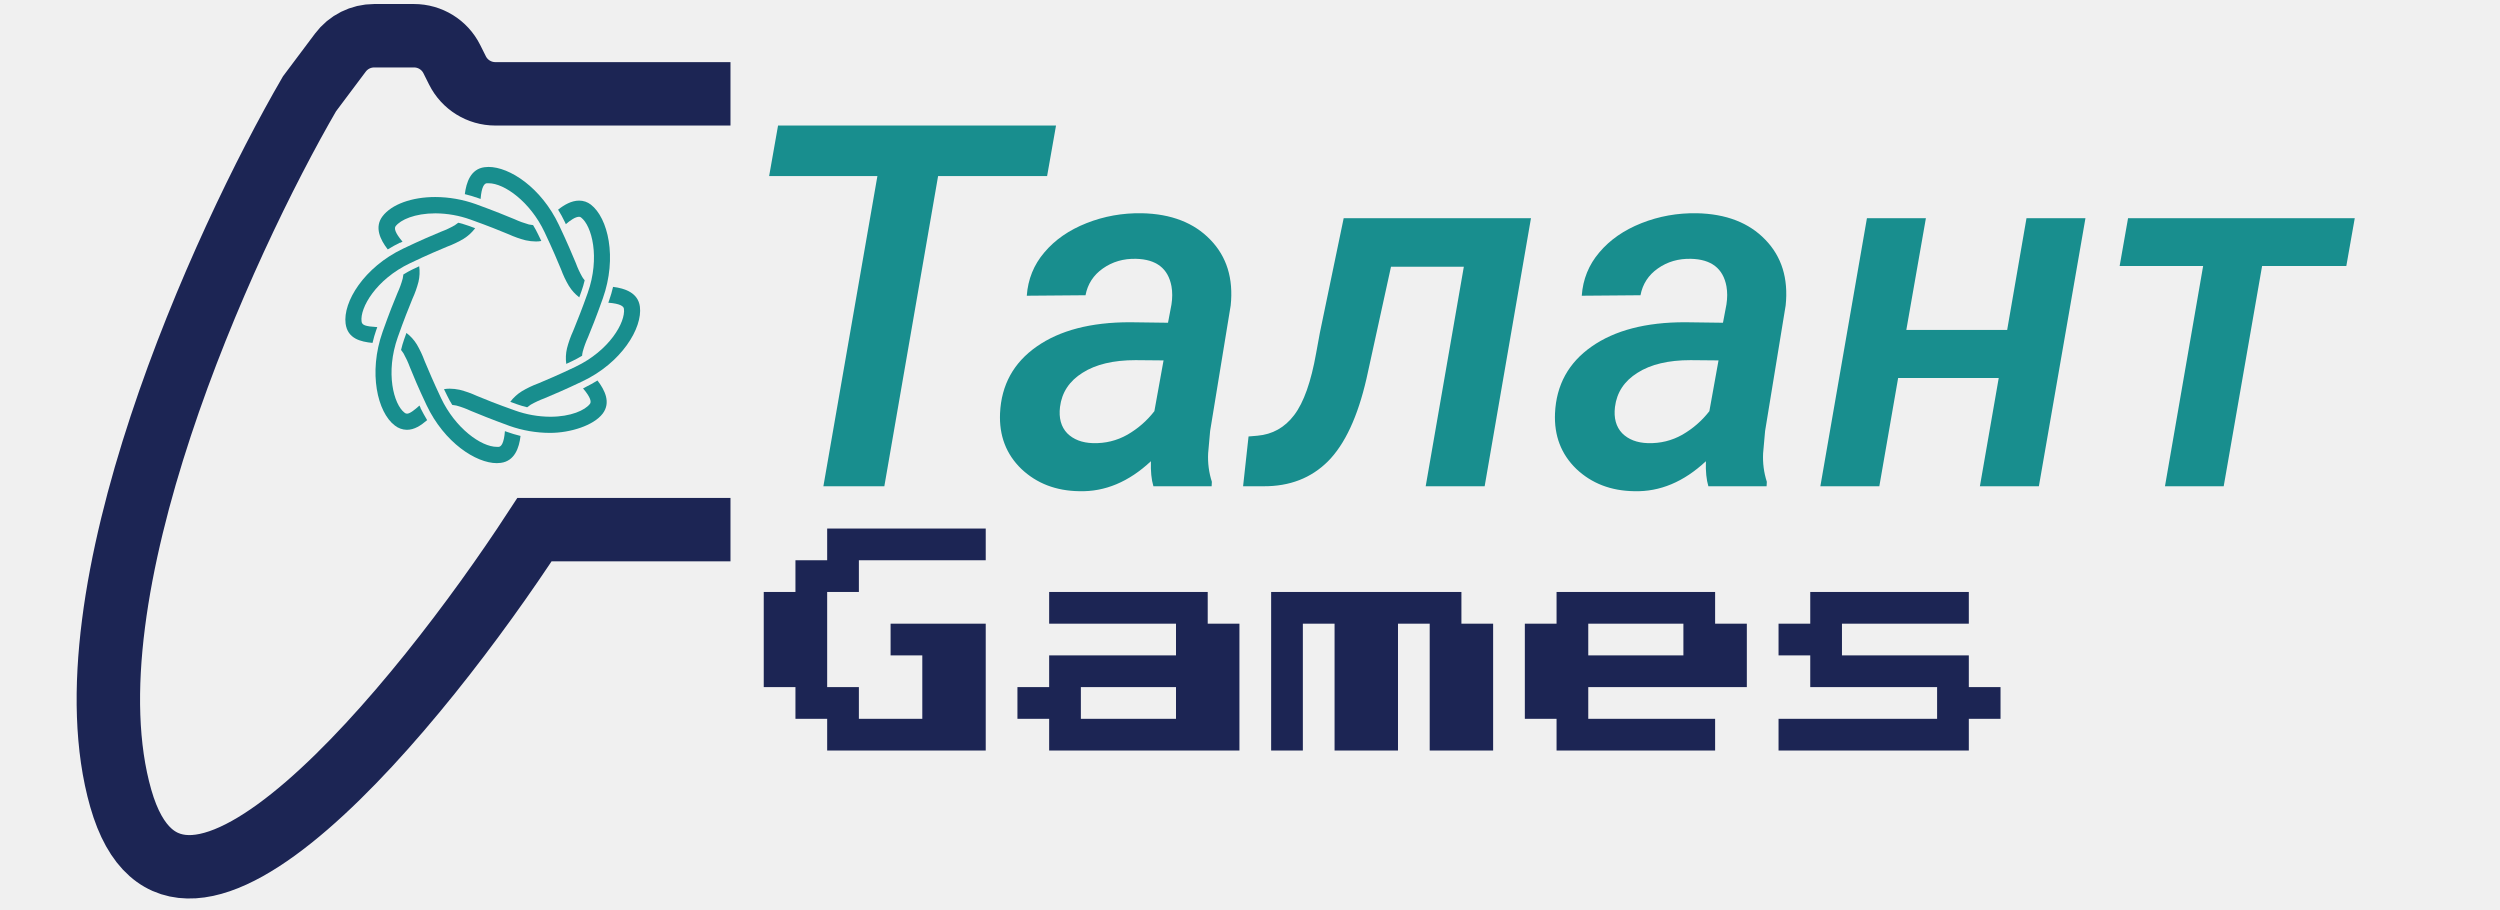
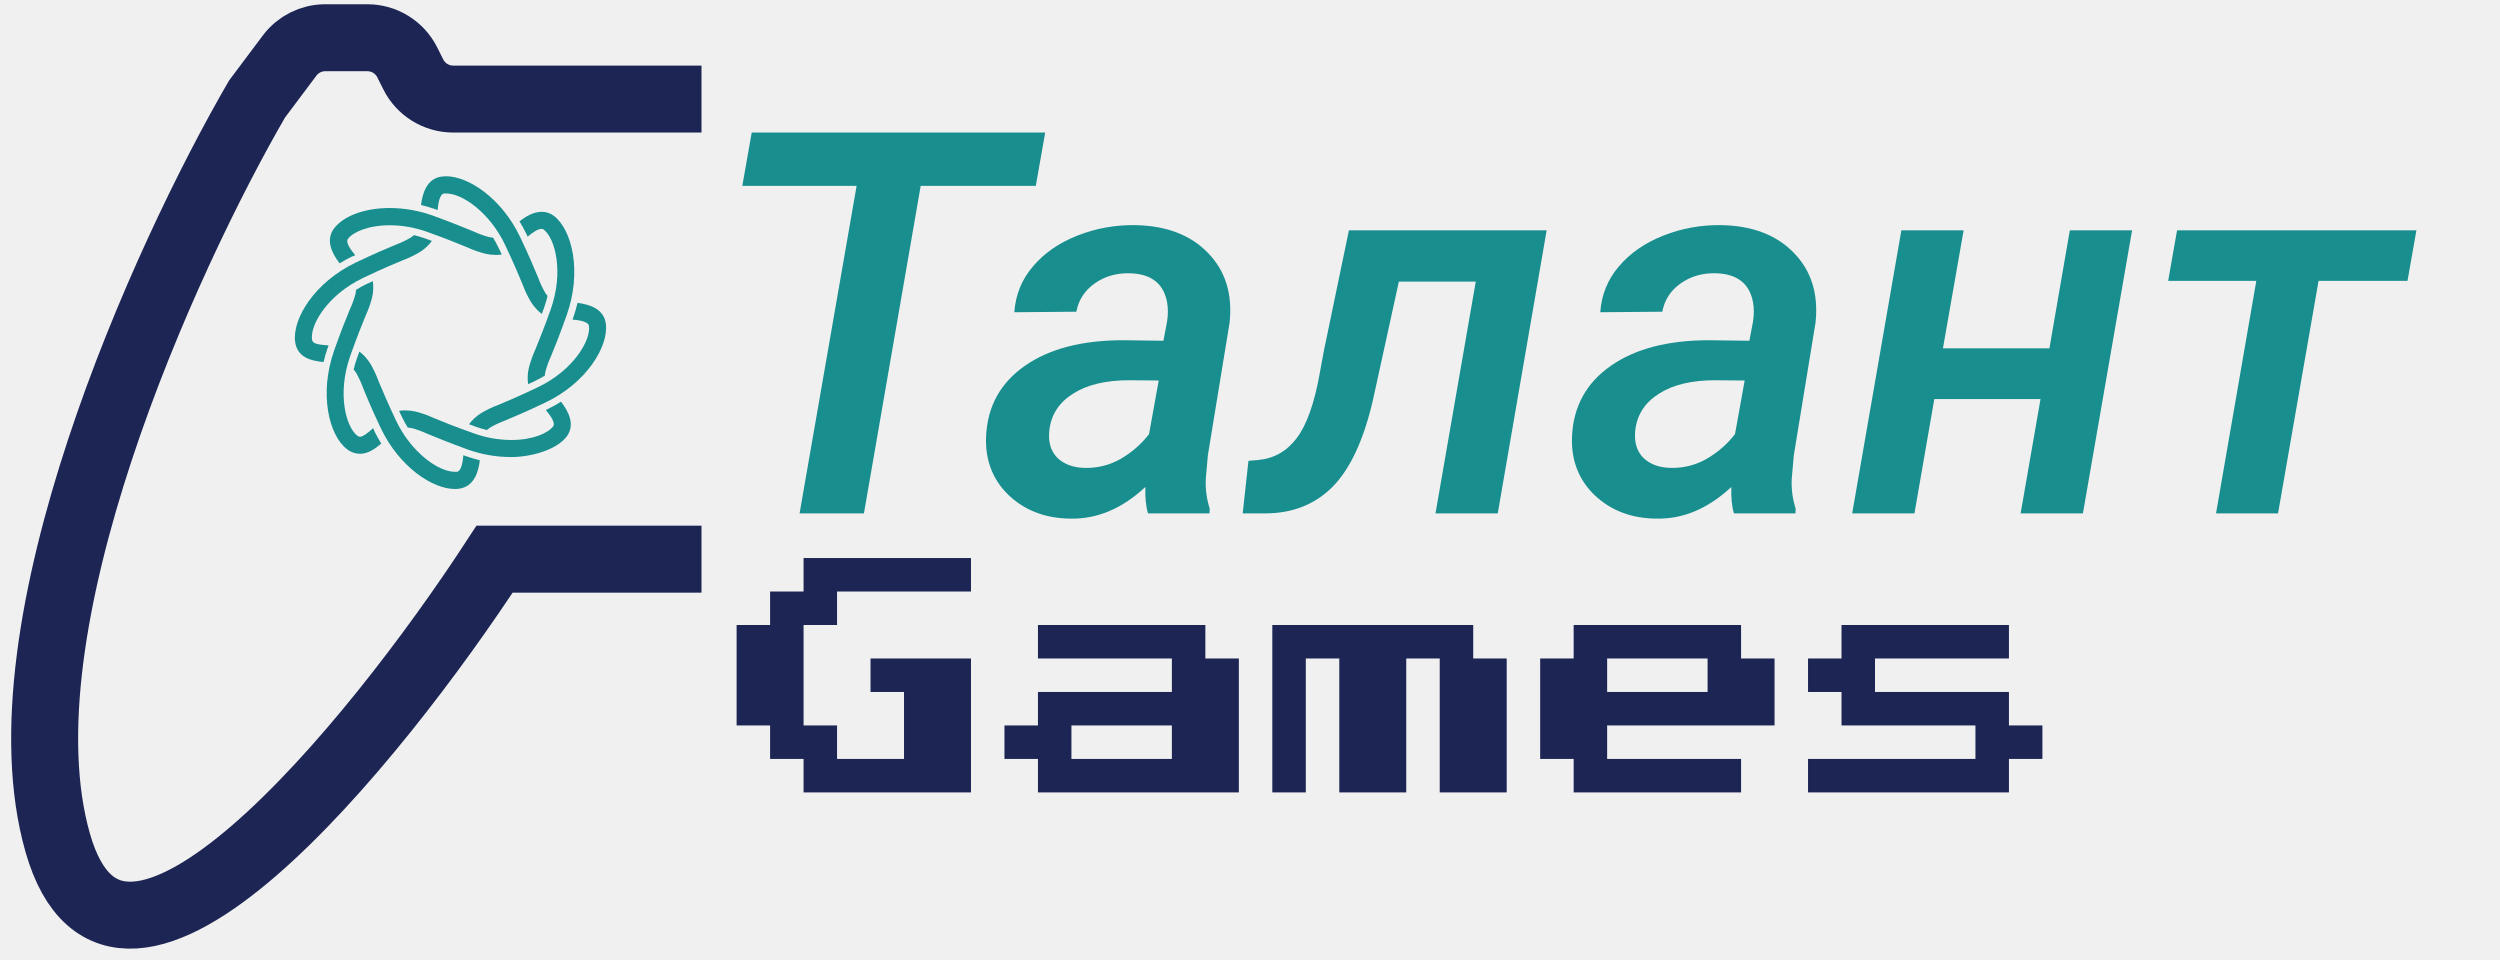
- <svg xmlns="http://www.w3.org/2000/svg" width="110" height="40" viewBox="0 0 112 43" fill="none">
+ <svg xmlns="http://www.w3.org/2000/svg" width="112" height="43" viewBox="0 0 112 43" fill="none">
  <g clip-path="url(#clip0)">
    <path d="M19.607 9.41L19.498 9.372C19.29 9.298 19.077 9.235 18.861 9.183C18.931 8.623 19.14 7.995 19.79 7.909C19.855 7.901 19.919 7.896 19.984 7.896C20.969 7.896 22.47 8.858 23.315 10.646C23.71 11.481 23.944 12.041 24.1 12.415L24.114 12.448C24.196 12.674 24.297 12.892 24.416 13.101C24.45 13.156 24.488 13.209 24.53 13.259C24.491 13.427 24.443 13.593 24.385 13.755C24.348 13.864 24.31 13.966 24.274 14.065C24.078 13.915 23.911 13.73 23.782 13.521C23.635 13.273 23.512 13.012 23.413 12.742L23.41 12.735C23.257 12.366 23.026 11.811 22.63 10.974C21.956 9.549 20.735 8.668 19.99 8.668C19.958 8.666 19.927 8.666 19.896 8.668C19.78 8.682 19.652 8.839 19.607 9.41Z" fill="#188E8E" />
    <path d="M15.915 11.431L15.811 11.481L15.793 11.479C15.595 11.575 15.402 11.681 15.216 11.798C14.864 11.341 14.571 10.75 14.971 10.227C15.4 9.666 16.354 9.319 17.46 9.319C18.117 9.321 18.767 9.436 19.384 9.657C20.279 9.983 20.845 10.216 21.219 10.371C21.436 10.471 21.662 10.553 21.892 10.618C21.957 10.632 22.024 10.642 22.09 10.648C22.179 10.794 22.261 10.944 22.334 11.098C22.388 11.205 22.435 11.304 22.479 11.399C22.396 11.414 22.312 11.422 22.229 11.422C22.065 11.421 21.902 11.402 21.742 11.367C21.464 11.296 21.193 11.2 20.933 11.081L20.922 11.077C20.556 10.925 20.002 10.697 19.133 10.387C18.601 10.195 18.04 10.095 17.473 10.091C16.492 10.091 15.819 10.397 15.588 10.7C15.52 10.79 15.538 10.988 15.915 11.431Z" fill="#188E8E" />
    <path d="M23.639 10.603L23.594 10.504V10.505C23.498 10.304 23.391 10.107 23.273 9.917C23.563 9.687 23.909 9.489 24.264 9.489C24.467 9.487 24.664 9.554 24.823 9.678C25.633 10.308 26.078 12.172 25.389 14.115C25.072 15.01 24.84 15.579 24.686 15.954C24.585 16.173 24.503 16.399 24.439 16.631L24.435 16.652L24.431 16.669C24.419 16.727 24.409 16.779 24.409 16.827C24.264 16.915 24.114 16.996 23.961 17.07L23.659 17.212C23.625 16.966 23.637 16.716 23.694 16.474C23.766 16.195 23.862 15.923 23.982 15.661C24 15.617 24.02 15.569 24.04 15.519L24.04 15.518C24.19 15.148 24.4 14.629 24.674 13.856C25.269 12.171 24.866 10.675 24.359 10.286C24.332 10.264 24.299 10.253 24.264 10.254C24.089 10.254 23.848 10.424 23.639 10.603Z" fill="#188E8E" />
    <path d="M24.557 18.322L24.453 18.371C24.83 18.815 24.848 19.014 24.78 19.102C24.549 19.405 23.875 19.712 22.902 19.712C22.333 19.709 21.768 19.608 21.233 19.416C20.351 19.104 19.795 18.878 19.422 18.722C19.161 18.602 18.89 18.506 18.611 18.436C18.457 18.403 18.3 18.385 18.142 18.384C18.053 18.384 17.964 18.392 17.876 18.408L18.021 18.705C18.094 18.858 18.176 19.008 18.266 19.152C18.331 19.158 18.396 19.168 18.46 19.182C18.691 19.245 18.916 19.328 19.133 19.429L19.152 19.437C19.527 19.591 20.089 19.823 20.968 20.143C21.584 20.362 22.234 20.474 22.889 20.476C23.849 20.476 24.95 20.128 25.379 19.568C25.779 19.044 25.486 18.452 25.135 17.997C24.948 18.113 24.755 18.22 24.557 18.317V18.322Z" fill="#188E8E" />
    <path d="M16.716 19.182L16.77 19.298L16.764 19.302C16.86 19.492 16.965 19.683 17.079 19.873C16.778 20.129 16.476 20.33 16.12 20.33C15.909 20.327 15.705 20.253 15.542 20.12C14.733 19.502 14.287 17.631 14.973 15.693C15.29 14.796 15.522 14.227 15.678 13.852C15.778 13.634 15.861 13.408 15.923 13.176C15.939 13.105 15.948 13.041 15.955 12.982C16.099 12.892 16.248 12.81 16.401 12.736L16.703 12.594C16.737 12.838 16.726 13.087 16.67 13.328C16.598 13.606 16.502 13.877 16.381 14.139L16.363 14.184C16.212 14.554 15.99 15.101 15.691 15.946C15.095 17.631 15.498 19.126 16.004 19.516C16.037 19.547 16.08 19.566 16.125 19.567C16.267 19.567 16.495 19.38 16.716 19.182Z" fill="#188E8E" />
    <path d="M14.707 15.512C14.712 15.499 14.717 15.486 14.721 15.473C14.144 15.437 13.999 15.379 13.977 15.204C13.894 14.564 14.655 13.22 16.267 12.451C17.108 12.049 17.662 11.818 18.029 11.665C18.298 11.565 18.557 11.441 18.804 11.295C19.016 11.163 19.201 10.993 19.351 10.794L19.033 10.678C18.876 10.622 18.715 10.575 18.552 10.535C18.505 10.574 18.451 10.613 18.386 10.655C18.178 10.774 17.961 10.876 17.736 10.96C17.362 11.115 16.799 11.352 15.941 11.761C14.09 12.646 13.089 14.286 13.222 15.307C13.316 16.021 13.933 16.164 14.495 16.22C14.545 16.007 14.606 15.791 14.678 15.588V15.593C14.689 15.565 14.698 15.539 14.707 15.512Z" fill="#188E8E" />
    <path d="M27.142 14.503C27.056 13.849 26.436 13.638 25.873 13.569C25.823 13.787 25.76 14.003 25.685 14.215L25.648 14.318C26.226 14.363 26.37 14.492 26.387 14.603C26.47 15.239 25.703 16.583 24.096 17.348C23.286 17.736 22.741 17.965 22.374 18.119L22.335 18.135C22.066 18.235 21.806 18.358 21.56 18.505C21.347 18.637 21.16 18.807 21.011 19.006L21.329 19.122C21.486 19.178 21.647 19.225 21.81 19.265C21.863 19.221 21.918 19.181 21.976 19.143C22.184 19.025 22.401 18.924 22.626 18.841L22.658 18.827C23.032 18.67 23.589 18.436 24.42 18.039C26.273 17.164 27.274 15.516 27.142 14.503Z" fill="#188E8E" />
    <path d="M20.758 20.393L20.866 20.432C21.073 20.505 21.283 20.568 21.496 20.62C21.434 21.179 21.217 21.807 20.567 21.893C20.503 21.902 20.439 21.907 20.374 21.907C19.396 21.906 17.895 20.944 17.051 19.163C16.645 18.306 16.41 17.735 16.26 17.361C16.177 17.136 16.076 16.918 15.958 16.708C15.917 16.647 15.88 16.596 15.845 16.553C15.884 16.384 15.932 16.218 15.99 16.054C16.012 15.989 16.035 15.926 16.058 15.865C16.072 15.825 16.086 15.787 16.099 15.748C16.295 15.897 16.461 16.08 16.589 16.288C16.735 16.537 16.858 16.797 16.956 17.067C16.968 17.095 16.98 17.125 16.993 17.155C17.147 17.522 17.372 18.057 17.736 18.829C18.409 20.253 19.63 21.136 20.375 21.136C20.407 21.137 20.438 21.137 20.469 21.136C20.585 21.122 20.712 20.964 20.758 20.393Z" fill="#188E8E" />
  </g>
  <path d="M36 35.5V34H34.5V32.5H33V28H34.5V26.5H36V25H43.5V26.5H37.5V28H36V32.5H37.5V34H40.5V31H39V29.5H43.5V35.5H36ZM46.5 35.5V34H45V32.5H46.5V31H52.5V29.5H46.5V28H54V29.5H55.5V35.5H46.5ZM48 34H52.5V32.5H48V34ZM57 35.5V28H66V29.5H67.5V35.5H64.5V29.5H63V35.5H60V29.5H58.5V35.5H57ZM70.5 35.5V34H69V29.5H70.5V28H78V29.5H79.5V32.5H72V34H78V35.5H70.5ZM72 31H76.5V29.5H72V31ZM81 35.5V34H88.5V32.5H82.5V31H81V29.5H82.5V28H90V29.5H84V31H90V32.5H91.5V34H90V35.5H81Z" fill="#1C2554" />
  <path d="M31.427 4.438H20.303C19.546 4.438 18.853 4.01 18.514 3.332L18.246 2.796C17.908 2.118 17.215 1.69 16.457 1.69H14.574C13.944 1.69 13.351 1.986 12.974 2.49L11.514 4.438C7.394 11.538 -0.159 28.142 2.587 37.762C5.334 47.381 16.778 33.296 22.157 25.051H31.427" stroke="#1C2554" stroke-width="3" />
  <path d="M46.403 8.328H41.247L38.704 23H35.821L38.376 8.328H33.255L33.677 5.938H46.825L46.403 8.328ZM51.431 23C51.337 22.688 51.298 22.293 51.313 21.816C50.267 22.793 49.138 23.266 47.927 23.234C46.825 23.219 45.911 22.867 45.185 22.18C44.466 21.484 44.13 20.605 44.177 19.543C44.239 18.207 44.817 17.156 45.911 16.391C47.005 15.625 48.474 15.242 50.317 15.242L52.122 15.266L52.286 14.398C52.333 14.094 52.333 13.809 52.286 13.543C52.13 12.699 51.571 12.266 50.61 12.242C50.017 12.227 49.493 12.379 49.04 12.699C48.595 13.012 48.321 13.434 48.22 13.965L45.442 13.988C45.497 13.207 45.774 12.523 46.274 11.938C46.774 11.344 47.438 10.883 48.267 10.555C49.095 10.227 49.97 10.07 50.892 10.086C52.274 10.117 53.352 10.535 54.126 11.34C54.899 12.137 55.22 13.172 55.087 14.445L54.114 20.387L54.02 21.441C53.997 21.902 54.056 22.352 54.196 22.789L54.185 23H51.431ZM48.571 20.961C49.157 20.977 49.7 20.844 50.2 20.562C50.7 20.273 51.126 19.902 51.477 19.449L51.911 17.047L50.587 17.035C49.54 17.035 48.704 17.234 48.079 17.633C47.454 18.023 47.099 18.562 47.013 19.25C46.95 19.773 47.063 20.188 47.352 20.492C47.649 20.789 48.056 20.945 48.571 20.961ZM69.29 10.32L67.099 23H64.31L66.114 12.617H62.669L61.509 17.914C61.095 19.711 60.489 21.012 59.692 21.816C58.895 22.613 57.876 23.008 56.634 23H55.673L55.931 20.645L56.352 20.609C57.063 20.547 57.642 20.223 58.087 19.637C58.54 19.043 58.888 18.062 59.13 16.695L59.306 15.734L60.431 10.32H69.29ZM77.681 23C77.587 22.688 77.548 22.293 77.564 21.816C76.517 22.793 75.388 23.266 74.177 23.234C73.075 23.219 72.161 22.867 71.435 22.18C70.716 21.484 70.38 20.605 70.427 19.543C70.489 18.207 71.067 17.156 72.161 16.391C73.255 15.625 74.724 15.242 76.567 15.242L78.372 15.266L78.536 14.398C78.583 14.094 78.583 13.809 78.536 13.543C78.38 12.699 77.821 12.266 76.86 12.242C76.267 12.227 75.743 12.379 75.29 12.699C74.845 13.012 74.571 13.434 74.47 13.965L71.692 13.988C71.747 13.207 72.024 12.523 72.524 11.938C73.024 11.344 73.689 10.883 74.517 10.555C75.345 10.227 76.22 10.07 77.142 10.086C78.524 10.117 79.603 10.535 80.376 11.34C81.149 12.137 81.47 13.172 81.337 14.445L80.364 20.387L80.27 21.441C80.247 21.902 80.306 22.352 80.446 22.789L80.435 23H77.681ZM74.821 20.961C75.407 20.977 75.95 20.844 76.45 20.562C76.95 20.273 77.376 19.902 77.728 19.449L78.161 17.047L76.837 17.035C75.79 17.035 74.954 17.234 74.329 17.633C73.704 18.023 73.349 18.562 73.263 19.25C73.2 19.773 73.314 20.188 73.603 20.492C73.899 20.789 74.306 20.945 74.821 20.961ZM93.314 23H90.524L91.415 17.879H86.657L85.767 23H82.978L85.181 10.32H87.97L87.044 15.605H91.814L92.728 10.32H95.517L93.314 23ZM107.856 12.582H103.872L102.056 23H99.278L101.083 12.582H97.134L97.532 10.32H108.255L107.856 12.582Z" fill="#188E8E" />
  <defs>
    <clipPath id="clip0">
      <rect width="14.013" height="14.483" fill="white" transform="translate(13.2102 7.89648)" />
    </clipPath>
  </defs>
</svg>
